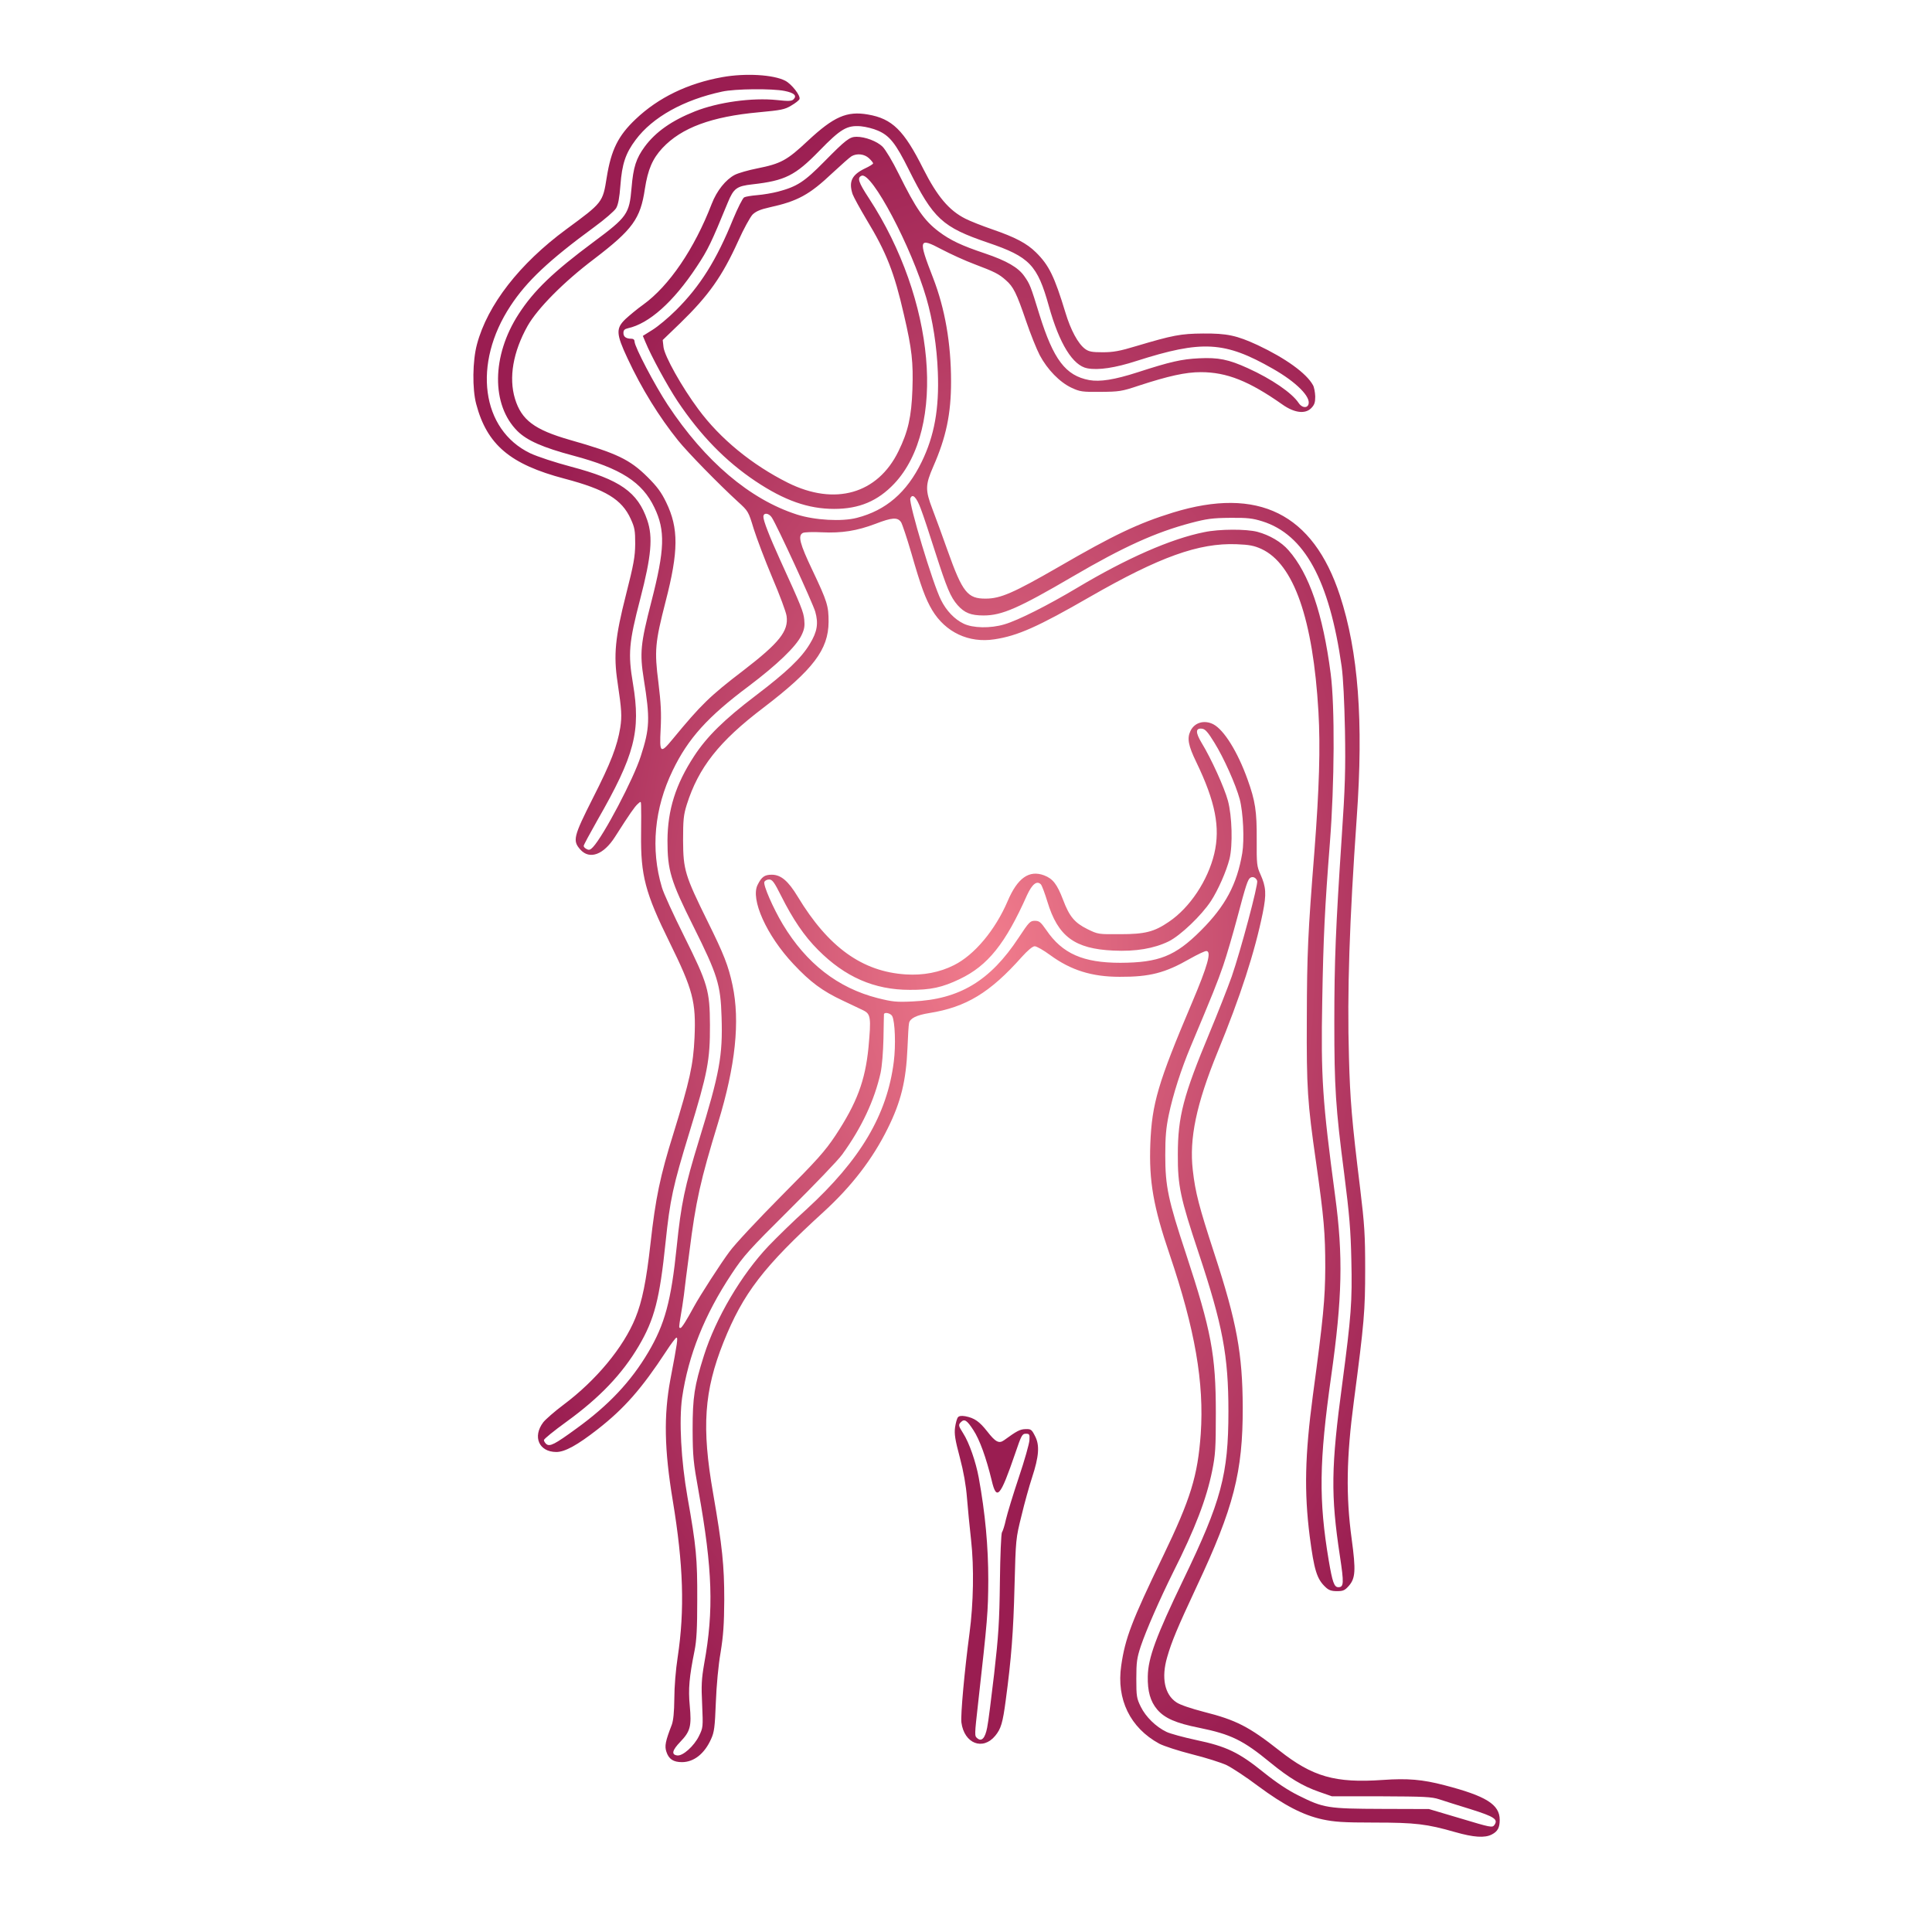
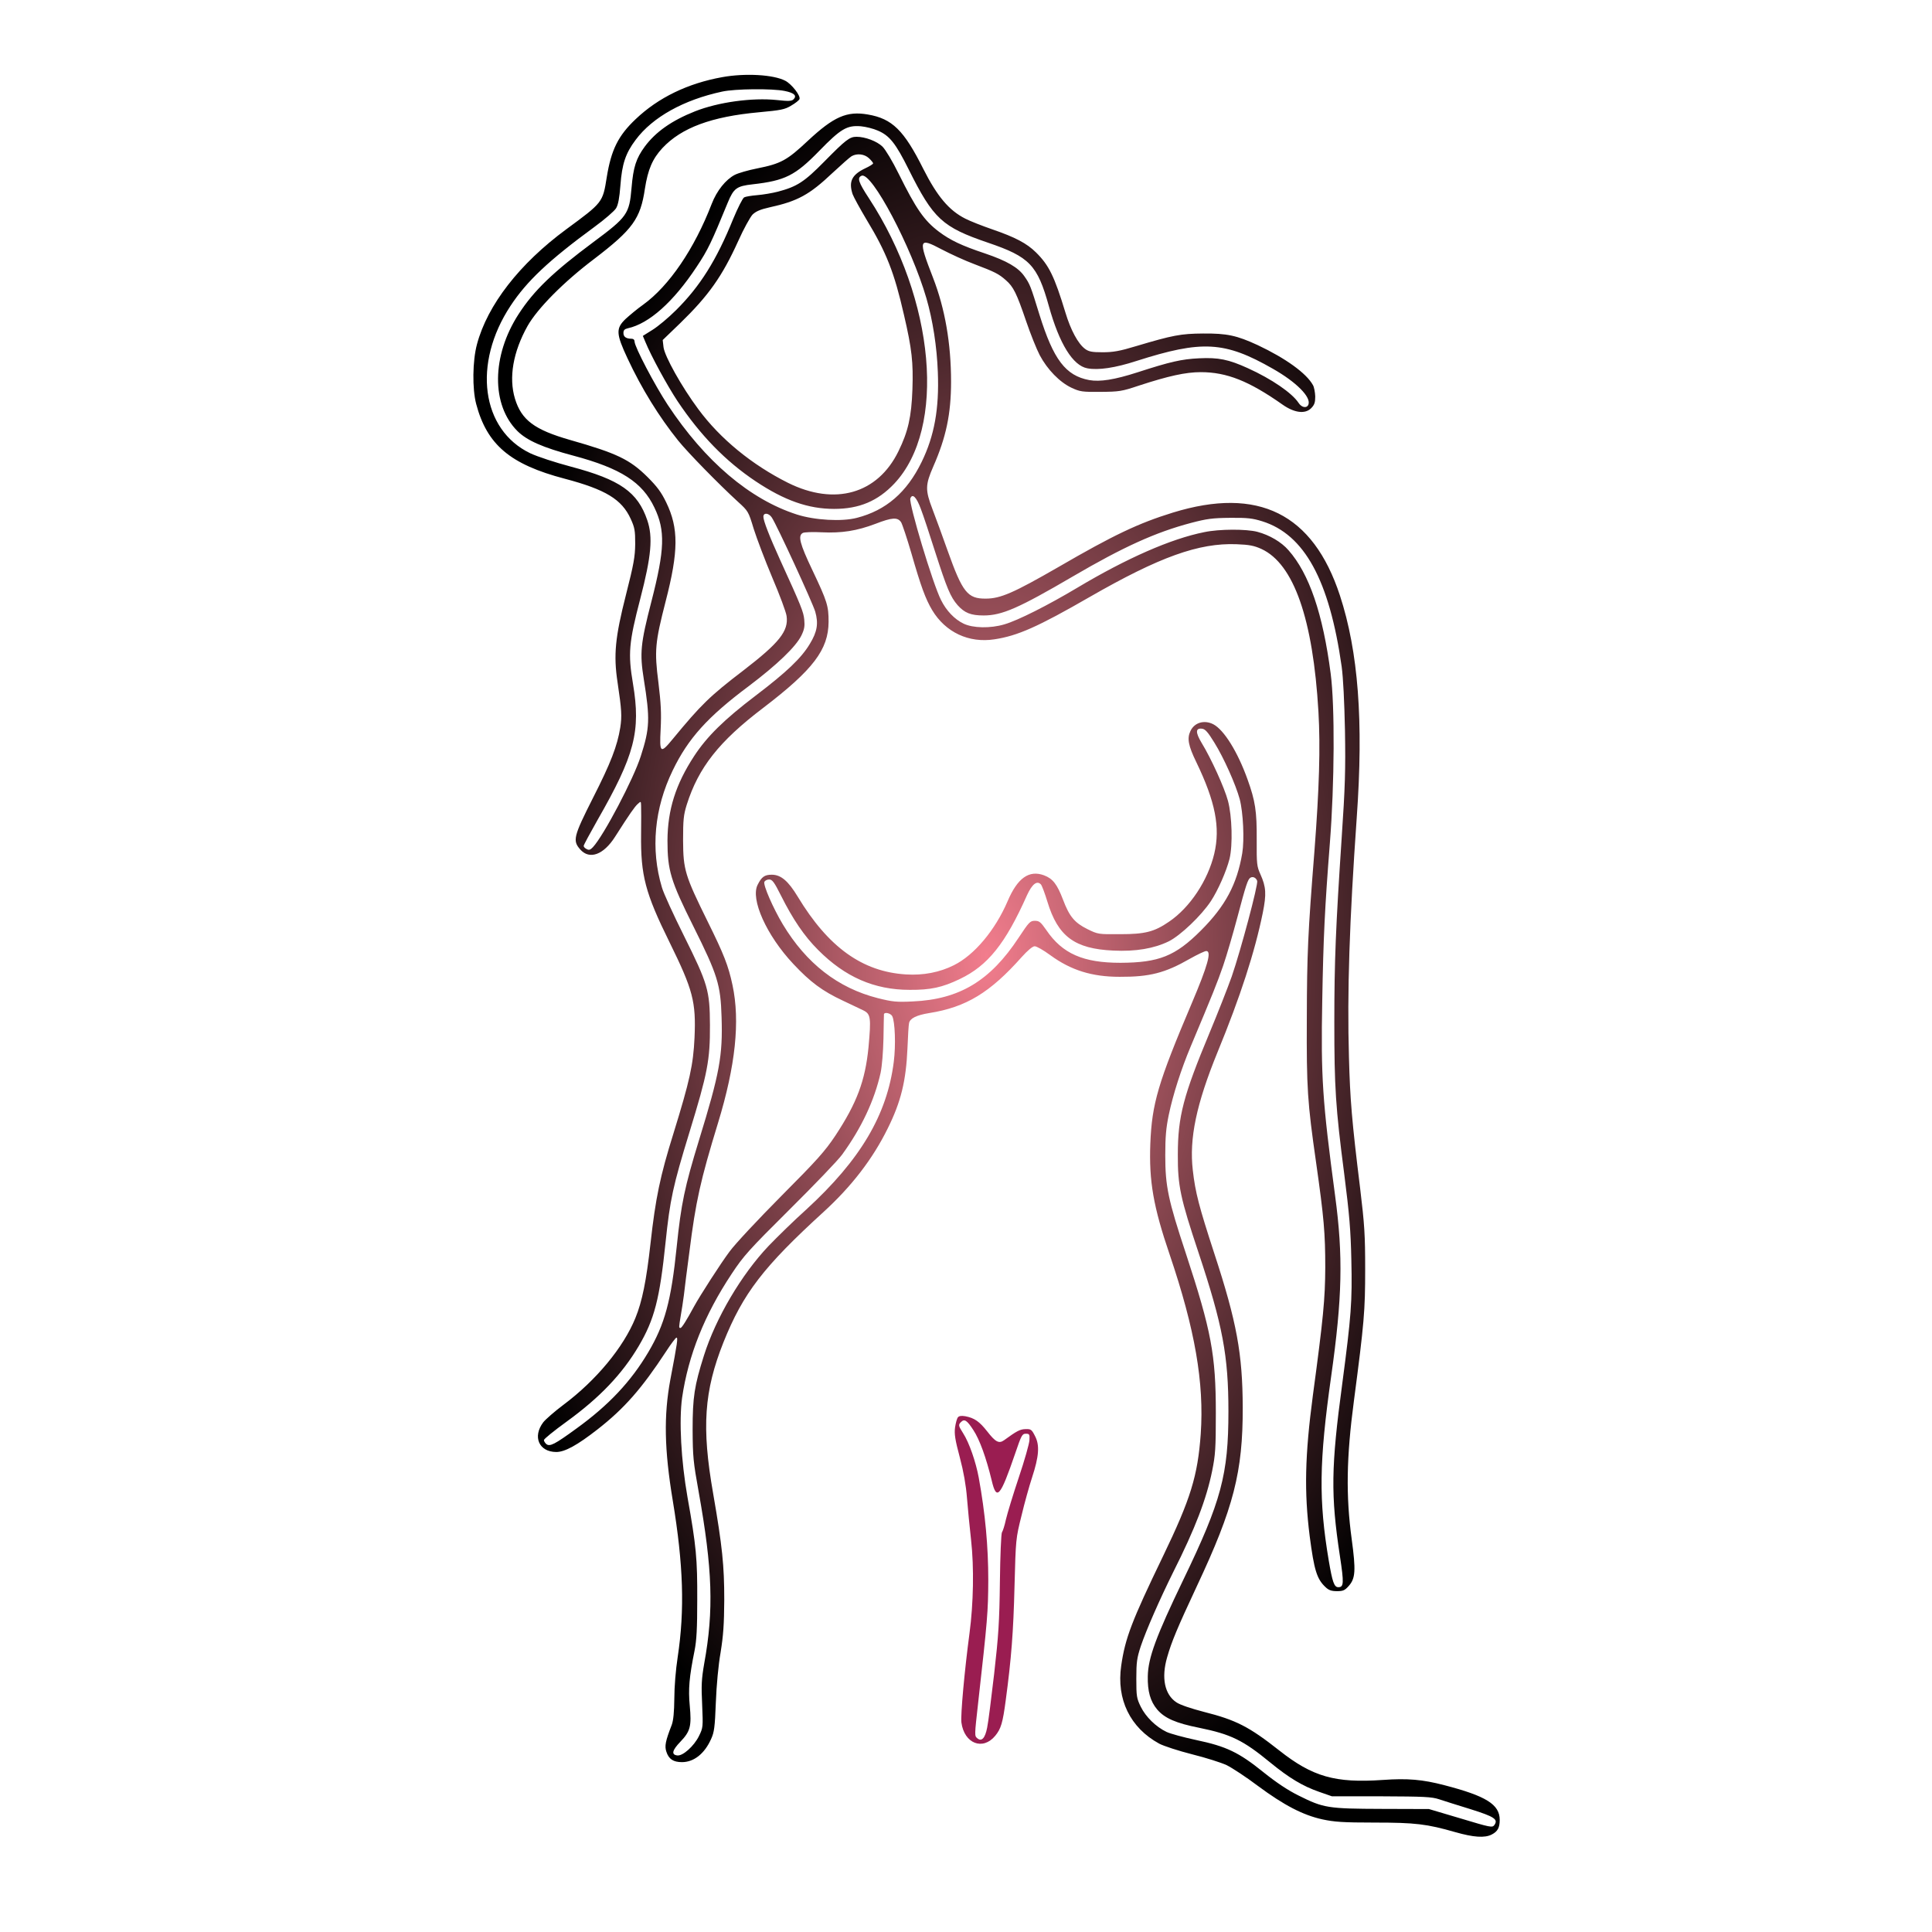
<svg xmlns="http://www.w3.org/2000/svg" width="64" height="64" viewBox="0 0 64 64" fill="none">
  <path d="M23.929 2.555C22.78 2.761 21.806 3.235 21.058 3.946C20.478 4.494 20.246 4.963 20.099 5.874C19.967 6.707 19.967 6.707 18.756 7.597C17.212 8.735 16.148 10.099 15.8 11.406C15.652 11.954 15.642 12.881 15.774 13.381C16.132 14.735 16.901 15.383 18.703 15.857C20.062 16.216 20.599 16.542 20.894 17.19C21.026 17.48 21.042 17.575 21.042 18.017C21.037 18.444 20.994 18.687 20.736 19.703C20.378 21.11 20.32 21.695 20.457 22.601C20.594 23.523 20.605 23.723 20.547 24.102C20.447 24.714 20.236 25.267 19.641 26.436C18.998 27.711 18.961 27.848 19.224 28.143C19.53 28.486 19.994 28.317 20.373 27.722C20.873 26.937 21.021 26.731 21.121 26.637C21.232 26.536 21.232 26.536 21.237 26.689C21.242 26.773 21.242 27.195 21.237 27.632C21.221 29.002 21.374 29.581 22.18 31.215C22.954 32.79 23.06 33.18 23.007 34.376C22.965 35.276 22.849 35.798 22.312 37.537C21.864 38.969 21.716 39.691 21.548 41.198C21.411 42.425 21.274 43.11 21.047 43.664C20.652 44.633 19.751 45.724 18.666 46.535C18.371 46.756 18.071 47.02 17.997 47.114C17.633 47.594 17.855 48.099 18.429 48.099C18.713 48.099 19.124 47.873 19.793 47.351C20.684 46.656 21.258 45.998 22.064 44.77C22.227 44.517 22.385 44.312 22.406 44.312C22.464 44.306 22.443 44.459 22.206 45.702C21.985 46.893 22.006 48.015 22.285 49.701C22.638 51.835 22.686 53.326 22.449 54.896C22.385 55.306 22.338 55.886 22.338 56.265C22.333 56.724 22.306 56.987 22.254 57.135C22.043 57.677 22.011 57.841 22.075 58.03C22.154 58.273 22.306 58.373 22.591 58.373C22.986 58.373 23.339 58.093 23.555 57.609C23.66 57.382 23.681 57.219 23.713 56.397C23.734 55.833 23.797 55.159 23.871 54.737C23.961 54.179 23.987 53.81 23.992 52.999C23.992 51.861 23.929 51.234 23.623 49.469C23.239 47.278 23.323 46.082 23.966 44.464C24.619 42.837 25.288 41.967 27.285 40.144C28.212 39.296 28.907 38.395 29.408 37.379C29.845 36.499 30.014 35.809 30.061 34.723C30.077 34.328 30.098 33.954 30.114 33.891C30.145 33.733 30.361 33.627 30.783 33.559C32.005 33.364 32.795 32.885 33.849 31.699C34.049 31.478 34.207 31.346 34.276 31.346C34.339 31.346 34.571 31.478 34.792 31.641C35.477 32.142 36.172 32.358 37.089 32.358C38.085 32.363 38.596 32.231 39.413 31.762C39.665 31.62 39.908 31.504 39.96 31.504C40.145 31.504 40.002 32 39.486 33.217C38.359 35.872 38.159 36.557 38.106 37.884C38.059 39.128 38.206 39.976 38.749 41.567C39.586 44.038 39.892 45.803 39.776 47.499C39.676 48.89 39.444 49.648 38.527 51.55C37.484 53.71 37.273 54.269 37.142 55.175C36.978 56.292 37.437 57.235 38.401 57.761C38.554 57.841 39.038 57.999 39.492 58.114C39.939 58.225 40.456 58.389 40.635 58.473C40.814 58.562 41.283 58.868 41.673 59.163C42.542 59.806 43.163 60.127 43.806 60.269C44.201 60.353 44.491 60.375 45.524 60.375C46.888 60.375 47.267 60.422 48.205 60.691C48.816 60.865 49.185 60.891 49.417 60.77C49.612 60.67 49.68 60.543 49.68 60.285C49.68 59.774 49.227 59.495 47.847 59.137C47.12 58.947 46.63 58.905 45.808 58.963C44.228 59.073 43.48 58.857 42.379 57.988C41.377 57.198 40.946 56.977 39.881 56.708C39.455 56.597 39.091 56.476 38.97 56.392C38.58 56.134 38.464 55.581 38.664 54.896C38.812 54.379 38.996 53.937 39.644 52.551C40.867 49.949 41.172 48.758 41.167 46.624C41.161 44.849 40.972 43.801 40.224 41.519C39.718 39.965 39.597 39.507 39.513 38.764C39.391 37.716 39.629 36.578 40.334 34.85C41.088 33.016 41.567 31.536 41.831 30.24C41.957 29.613 41.941 29.381 41.752 28.96C41.636 28.702 41.625 28.628 41.63 27.817C41.636 26.874 41.583 26.531 41.325 25.815C40.998 24.903 40.545 24.176 40.192 23.992C39.892 23.839 39.565 23.934 39.434 24.218C39.318 24.461 39.365 24.703 39.629 25.246C40.261 26.558 40.429 27.411 40.224 28.28C40.013 29.165 39.418 30.066 38.722 30.535C38.238 30.867 37.932 30.946 37.115 30.946C36.383 30.951 36.373 30.951 36.02 30.777C35.598 30.567 35.424 30.361 35.214 29.803C35.019 29.292 34.877 29.107 34.587 28.997C34.092 28.812 33.707 29.081 33.38 29.85C32.969 30.809 32.279 31.636 31.6 31.973C31.131 32.21 30.583 32.316 30.009 32.279C28.565 32.189 27.438 31.378 26.426 29.703C26.11 29.181 25.868 28.976 25.567 28.976C25.33 28.976 25.23 29.044 25.099 29.308C24.851 29.782 25.393 30.988 26.279 31.931C26.842 32.532 27.237 32.827 27.922 33.148C28.228 33.29 28.528 33.438 28.597 33.469C28.844 33.591 28.86 33.706 28.77 34.697C28.66 35.803 28.386 36.536 27.675 37.616C27.327 38.137 27.074 38.422 25.884 39.617C25.12 40.387 24.345 41.214 24.166 41.462C23.881 41.841 23.186 42.921 22.991 43.279C22.749 43.727 22.585 43.99 22.543 43.99C22.485 43.99 22.485 43.98 22.549 43.595C22.58 43.421 22.628 43.11 22.654 42.91C22.675 42.705 22.759 42.057 22.838 41.462C23.049 39.786 23.202 39.106 23.787 37.194C24.366 35.298 24.519 33.828 24.266 32.637C24.129 31.989 23.976 31.605 23.444 30.53C22.691 29.002 22.633 28.818 22.628 27.843C22.628 27.158 22.643 27 22.749 26.658C23.139 25.425 23.818 24.561 25.283 23.449C26.937 22.185 27.443 21.521 27.448 20.599C27.448 20.072 27.406 19.93 26.916 18.897C26.489 18.002 26.426 17.744 26.595 17.654C26.642 17.628 26.927 17.617 27.222 17.633C27.885 17.665 28.386 17.585 28.997 17.354C29.555 17.138 29.735 17.127 29.851 17.301C29.893 17.375 30.045 17.828 30.188 18.318C30.509 19.435 30.657 19.835 30.878 20.209C31.32 20.947 32.095 21.31 32.943 21.178C33.707 21.063 34.376 20.768 36.104 19.772C38.417 18.444 39.713 17.981 40.961 18.028C41.388 18.044 41.546 18.076 41.788 18.186C42.858 18.681 43.495 20.499 43.675 23.576C43.743 24.761 43.701 26.125 43.543 28.185C43.327 30.909 43.295 31.568 43.29 33.743C43.279 36.056 43.311 36.509 43.596 38.501C43.859 40.35 43.901 40.856 43.901 41.988C43.896 43.026 43.838 43.653 43.49 46.229C43.227 48.215 43.2 49.417 43.385 50.886C43.532 52.014 43.622 52.309 43.912 52.578C44.017 52.678 44.106 52.709 44.291 52.709C44.491 52.709 44.549 52.683 44.675 52.541C44.902 52.288 44.918 52.03 44.776 50.981C44.581 49.548 44.602 48.273 44.849 46.414C45.192 43.806 45.223 43.421 45.223 42.041C45.223 40.913 45.202 40.571 45.055 39.354C44.781 37.136 44.723 36.409 44.686 35.034C44.623 32.843 44.702 30.53 44.944 27.079C45.171 23.892 44.997 21.59 44.386 19.724C43.495 17.011 41.683 16.11 38.854 16.98C37.711 17.333 36.889 17.723 35.056 18.787C33.575 19.64 33.143 19.83 32.653 19.83C32.053 19.835 31.884 19.624 31.394 18.249C31.22 17.759 30.994 17.138 30.888 16.864C30.646 16.232 30.651 16.063 30.915 15.457C31.341 14.488 31.505 13.713 31.505 12.644C31.505 11.38 31.305 10.226 30.909 9.204C30.409 7.918 30.43 7.855 31.194 8.261C31.484 8.413 31.968 8.635 32.279 8.751C32.959 9.009 33.085 9.072 33.322 9.283C33.57 9.499 33.675 9.709 33.991 10.637C34.134 11.058 34.339 11.569 34.444 11.769C34.697 12.243 35.103 12.66 35.493 12.844C35.777 12.976 35.846 12.986 36.457 12.981C37.073 12.976 37.158 12.965 37.721 12.776C38.706 12.454 39.276 12.328 39.776 12.328C40.64 12.328 41.377 12.623 42.484 13.402C42.874 13.677 43.232 13.724 43.432 13.524C43.543 13.413 43.569 13.334 43.569 13.134C43.564 12.997 43.532 12.823 43.495 12.76C43.279 12.365 42.589 11.869 41.662 11.432C40.967 11.111 40.645 11.042 39.855 11.048C39.112 11.053 38.849 11.105 37.642 11.464C37.089 11.632 36.873 11.669 36.525 11.669C36.172 11.669 36.067 11.648 35.946 11.559C35.714 11.39 35.467 10.932 35.293 10.352C34.929 9.156 34.75 8.787 34.318 8.361C34.013 8.06 33.633 7.86 32.869 7.597C32.532 7.481 32.132 7.323 31.979 7.244C31.436 6.97 31.046 6.506 30.583 5.59C29.945 4.315 29.555 3.93 28.749 3.793C28.054 3.672 27.622 3.862 26.763 4.662C26.073 5.31 25.873 5.421 25.083 5.579C24.788 5.637 24.461 5.732 24.345 5.79C24.04 5.948 23.745 6.317 23.576 6.754C23.002 8.245 22.164 9.472 21.311 10.089C21.11 10.231 20.847 10.452 20.721 10.568C20.399 10.879 20.404 11.053 20.789 11.875C21.258 12.881 21.837 13.813 22.464 14.593C22.786 14.993 23.808 16.037 24.445 16.621C24.788 16.932 24.793 16.943 24.967 17.517C25.067 17.833 25.341 18.56 25.583 19.134C25.826 19.703 26.041 20.278 26.057 20.409C26.126 20.905 25.815 21.294 24.63 22.206C23.513 23.059 23.223 23.344 22.285 24.482C21.874 24.982 21.843 24.951 21.885 24.15C21.911 23.628 21.895 23.302 21.811 22.611C21.674 21.547 21.701 21.284 22.048 19.93C22.48 18.26 22.485 17.501 22.069 16.642C21.906 16.305 21.769 16.121 21.453 15.805C20.863 15.22 20.436 15.015 18.877 14.572C17.702 14.235 17.275 13.914 17.059 13.208C16.848 12.507 16.996 11.659 17.475 10.8C17.807 10.215 18.671 9.341 19.683 8.577C20.958 7.602 21.216 7.249 21.363 6.253C21.463 5.611 21.616 5.258 21.943 4.905C22.575 4.23 23.571 3.862 25.141 3.719C25.868 3.651 25.994 3.63 26.21 3.498C26.347 3.419 26.468 3.324 26.484 3.282C26.526 3.171 26.226 2.787 26.015 2.676C25.625 2.471 24.688 2.418 23.929 2.555ZM25.994 3.013C26.31 3.077 26.41 3.171 26.284 3.293C26.226 3.351 26.115 3.356 25.736 3.314C24.919 3.229 23.797 3.382 23.023 3.688C22.254 3.993 21.721 4.367 21.358 4.857C21.073 5.247 20.979 5.532 20.921 6.222C20.847 7.091 20.779 7.186 19.651 8.024C18.334 9.004 17.691 9.615 17.18 10.405C16.285 11.785 16.269 13.413 17.143 14.282C17.459 14.593 17.981 14.825 18.993 15.094C20.568 15.515 21.279 15.973 21.679 16.816C22.043 17.575 22.022 18.202 21.579 19.925C21.216 21.331 21.189 21.632 21.326 22.496C21.537 23.807 21.527 24.123 21.226 25.051C20.989 25.799 19.999 27.68 19.641 28.064C19.556 28.154 19.509 28.169 19.435 28.127C19.377 28.101 19.335 28.054 19.335 28.022C19.335 27.99 19.541 27.611 19.788 27.174C21.026 25.014 21.232 24.229 20.968 22.648C20.8 21.653 20.831 21.289 21.21 19.835C21.579 18.413 21.632 17.791 21.442 17.233C21.126 16.3 20.541 15.889 18.908 15.457C18.376 15.315 17.812 15.13 17.565 15.015C15.942 14.235 15.647 12.049 16.912 10.131C17.449 9.314 18.181 8.624 19.683 7.523C20.03 7.27 20.352 6.991 20.41 6.896C20.478 6.78 20.52 6.559 20.552 6.138C20.605 5.432 20.721 5.079 21.058 4.631C21.621 3.877 22.649 3.308 23.918 3.035C24.34 2.94 25.583 2.929 25.994 3.013ZM29.076 4.325C29.466 4.489 29.671 4.747 30.103 5.616C30.92 7.254 31.215 7.523 32.727 8.039C34.107 8.508 34.365 8.777 34.745 10.141C35.093 11.39 35.54 12.112 36.02 12.201C36.383 12.27 36.947 12.185 37.642 11.959C39.818 11.264 40.566 11.3 42.168 12.217C42.947 12.66 43.437 13.155 43.343 13.402C43.29 13.534 43.116 13.503 43.016 13.345C42.8 13.018 42.126 12.554 41.335 12.196C40.698 11.906 40.361 11.838 39.723 11.869C39.139 11.896 38.759 11.985 37.684 12.333C36.915 12.581 36.436 12.654 36.083 12.591C35.298 12.444 34.898 11.912 34.434 10.426C34.139 9.467 34.118 9.414 33.933 9.151C33.733 8.861 33.349 8.64 32.637 8.398C31.847 8.134 31.484 7.96 31.104 7.676C30.609 7.302 30.346 6.917 29.771 5.758C29.566 5.342 29.334 4.957 29.234 4.857C29.05 4.678 28.66 4.531 28.375 4.531C28.144 4.531 28.017 4.631 27.311 5.347C26.642 6.027 26.405 6.18 25.773 6.348C25.588 6.396 25.283 6.448 25.088 6.464C24.893 6.48 24.698 6.512 24.651 6.538C24.603 6.564 24.44 6.886 24.287 7.254C23.734 8.619 23.191 9.483 22.396 10.273C22.148 10.521 21.795 10.816 21.616 10.926L21.295 11.127L21.374 11.316C21.569 11.796 22.111 12.786 22.443 13.287C23.197 14.414 24.029 15.273 25.03 15.942C25.984 16.579 26.774 16.858 27.633 16.858C28.46 16.858 29.076 16.6 29.624 16.021C31.357 14.182 30.978 9.925 28.786 6.57C28.433 6.032 28.386 5.885 28.544 5.821C28.876 5.69 30.193 8.176 30.688 9.878C30.899 10.605 31.036 11.485 31.067 12.328C31.115 13.54 30.952 14.44 30.53 15.304C30.04 16.311 29.35 16.906 28.386 17.154C27.891 17.285 26.985 17.233 26.395 17.043C24.84 16.542 23.355 15.283 22.117 13.408C21.69 12.76 21.021 11.485 21.021 11.316C21.021 11.258 20.984 11.221 20.921 11.221C20.742 11.221 20.652 11.158 20.652 11.032C20.652 10.937 20.689 10.9 20.8 10.874C21.5 10.721 22.306 10.005 23.076 8.84C23.455 8.271 23.565 8.034 24.108 6.712C24.303 6.238 24.403 6.164 24.93 6.106C26.005 5.985 26.342 5.816 27.137 5C27.854 4.262 28.059 4.146 28.518 4.183C28.686 4.199 28.934 4.262 29.076 4.325ZM28.786 5.242C28.86 5.31 28.923 5.389 28.923 5.411C28.923 5.437 28.802 5.511 28.655 5.579C28.217 5.79 28.107 6.016 28.244 6.433C28.281 6.533 28.486 6.907 28.702 7.27C29.366 8.366 29.624 9.025 29.945 10.431C30.209 11.564 30.256 12.006 30.225 12.902C30.193 13.808 30.082 14.298 29.761 14.951C29.071 16.363 27.654 16.764 26.105 15.995C24.914 15.399 23.86 14.54 23.133 13.555C22.58 12.812 22.017 11.801 21.98 11.501L21.953 11.264L22.533 10.705C23.471 9.794 23.924 9.156 24.456 7.981C24.635 7.581 24.851 7.191 24.93 7.107C25.041 7.002 25.183 6.938 25.488 6.87C26.426 6.664 26.811 6.454 27.58 5.727C27.87 5.458 28.154 5.205 28.212 5.173C28.391 5.073 28.634 5.1 28.786 5.242ZM30.504 16.858C30.588 17.075 30.799 17.717 30.978 18.281C31.368 19.493 31.484 19.772 31.721 20.046C31.953 20.304 32.158 20.388 32.585 20.388C33.191 20.388 33.744 20.146 35.535 19.098C37.221 18.112 38.28 17.633 39.455 17.322C39.976 17.185 40.166 17.159 40.751 17.154C41.325 17.148 41.493 17.169 41.815 17.269C43.211 17.707 44.038 19.219 44.444 22.079C44.496 22.464 44.533 23.228 44.554 24.208C44.575 25.493 44.56 26.057 44.444 27.764C44.249 30.704 44.201 31.836 44.201 33.865C44.201 36.014 44.243 36.688 44.528 38.88C44.702 40.245 44.744 40.755 44.765 41.741C44.797 43.116 44.76 43.595 44.465 45.829C44.091 48.6 44.08 49.527 44.386 51.545C44.523 52.446 44.517 52.578 44.333 52.578C44.196 52.578 44.138 52.409 44.017 51.698C43.68 49.691 43.696 48.426 44.096 45.597C44.465 42.989 44.496 41.609 44.228 39.617C43.806 36.462 43.754 35.682 43.801 33.153C43.838 31.046 43.885 30.082 44.054 27.922C44.207 25.973 44.222 23.391 44.08 22.311C43.822 20.33 43.369 19.003 42.684 18.228C42.447 17.954 42.052 17.723 41.651 17.617C41.288 17.522 40.392 17.522 39.892 17.628C38.785 17.849 37.326 18.492 35.693 19.466C34.713 20.051 33.723 20.552 33.27 20.683C32.811 20.82 32.227 20.81 31.916 20.657C31.621 20.515 31.347 20.23 31.173 19.877C30.904 19.356 30.098 16.669 30.156 16.511C30.225 16.332 30.361 16.469 30.504 16.858ZM25.567 17.143C25.736 17.396 26.921 19.972 27.006 20.262C27.116 20.652 27.074 20.926 26.826 21.331C26.542 21.805 26.057 22.264 25.025 23.049C23.992 23.834 23.418 24.397 22.991 25.051C22.38 25.988 22.117 26.826 22.111 27.843C22.111 28.828 22.212 29.171 22.97 30.688C23.771 32.295 23.871 32.616 23.903 33.691C23.945 34.971 23.839 35.55 23.154 37.774C22.68 39.322 22.564 39.87 22.417 41.298C22.233 43.1 22.022 43.869 21.474 44.796C20.9 45.766 20.162 46.551 19.098 47.32C18.376 47.847 18.213 47.931 18.097 47.836C18.055 47.799 18.018 47.741 18.018 47.704C18.018 47.667 18.355 47.394 18.771 47.093C19.867 46.298 20.61 45.518 21.158 44.591C21.679 43.706 21.853 43.037 22.048 41.151C22.196 39.733 22.291 39.296 22.838 37.51C23.439 35.55 23.523 35.124 23.518 33.954C23.513 32.811 23.45 32.595 22.659 31.004C22.312 30.308 21.98 29.587 21.927 29.397C21.548 28.133 21.674 26.779 22.285 25.52C22.796 24.461 23.444 23.744 24.798 22.733C25.741 22.021 26.363 21.426 26.547 21.052C26.647 20.847 26.663 20.741 26.642 20.525C26.616 20.267 26.547 20.088 25.841 18.544C25.488 17.765 25.288 17.254 25.288 17.117C25.288 16.974 25.467 16.99 25.567 17.143ZM40.229 24.603C40.54 25.103 40.935 25.988 41.067 26.473C41.183 26.916 41.225 27.822 41.151 28.264C40.977 29.292 40.593 30.014 39.781 30.825C38.933 31.673 38.39 31.889 37.115 31.894C35.883 31.894 35.193 31.594 34.66 30.809C34.476 30.546 34.429 30.503 34.281 30.503C34.123 30.503 34.086 30.546 33.744 31.062C32.801 32.495 31.779 33.106 30.235 33.174C29.692 33.201 29.561 33.185 29.076 33.064C27.754 32.727 26.711 31.915 25.931 30.619C25.61 30.082 25.278 29.323 25.32 29.213C25.341 29.171 25.409 29.134 25.478 29.134C25.583 29.134 25.646 29.218 25.873 29.671C26.268 30.456 26.637 31.004 27.101 31.468C27.991 32.363 28.96 32.79 30.135 32.79C30.825 32.795 31.215 32.711 31.794 32.432C32.722 31.989 33.306 31.262 34.023 29.65C34.192 29.286 34.35 29.16 34.481 29.297C34.518 29.339 34.613 29.597 34.697 29.871C35.045 31.02 35.598 31.431 36.878 31.489C37.621 31.526 38.232 31.42 38.717 31.183C39.107 30.988 39.797 30.329 40.113 29.85C40.35 29.487 40.624 28.865 40.73 28.449C40.84 27.996 40.814 27.032 40.677 26.526C40.561 26.094 40.124 25.13 39.802 24.603C39.597 24.261 39.602 24.113 39.818 24.139C39.923 24.15 40.013 24.25 40.229 24.603ZM41.646 29.181C41.683 29.302 41.104 31.473 40.803 32.347C40.666 32.732 40.334 33.575 40.066 34.218C39.202 36.293 39.017 36.983 39.017 38.248C39.012 39.28 39.102 39.691 39.702 41.493C40.503 43.901 40.693 44.907 40.693 46.756C40.693 48.842 40.456 49.727 39.202 52.325C38.301 54.195 38.032 54.917 38.022 55.528C38.011 56.023 38.106 56.36 38.333 56.629C38.58 56.919 38.954 57.082 39.723 57.235C40.777 57.451 41.172 57.64 42.089 58.394C42.7 58.894 43.153 59.168 43.701 59.358L44.122 59.505H45.755C47.173 59.511 47.425 59.521 47.678 59.605C47.837 59.658 48.305 59.806 48.716 59.932C49.507 60.18 49.638 60.269 49.501 60.459C49.433 60.548 49.38 60.538 48.384 60.238L47.336 59.927L45.782 59.922C43.985 59.916 43.848 59.895 43.016 59.479C42.663 59.305 42.284 59.052 41.857 58.71C41.035 58.046 40.624 57.851 39.623 57.64C39.207 57.551 38.764 57.43 38.643 57.372C38.29 57.203 37.953 56.871 37.79 56.539C37.653 56.26 37.642 56.192 37.642 55.607C37.642 55.054 37.663 54.922 37.79 54.532C37.974 53.989 38.411 52.994 38.865 52.077C39.592 50.633 39.966 49.654 40.155 48.721C40.261 48.194 40.276 47.973 40.276 46.809C40.276 44.875 40.124 44.08 39.286 41.53C38.696 39.749 38.601 39.296 38.601 38.274C38.601 37.658 38.627 37.363 38.717 36.931C38.859 36.251 39.128 35.419 39.439 34.676C40.176 32.922 40.324 32.553 40.519 31.989C40.635 31.652 40.845 30.93 40.988 30.393C41.272 29.318 41.335 29.128 41.42 29.076C41.504 29.023 41.609 29.076 41.646 29.181ZM29.555 33.659C29.65 33.838 29.677 34.629 29.608 35.171C29.387 36.931 28.502 38.422 26.711 40.065C26.294 40.439 25.736 40.987 25.462 41.272C24.561 42.22 23.713 43.658 23.318 44.907C23.002 45.908 22.944 46.277 22.944 47.362C22.949 48.252 22.965 48.426 23.144 49.417C23.602 51.977 23.65 53.342 23.328 55.106C23.239 55.623 23.228 55.828 23.26 56.471C23.291 57.214 23.291 57.23 23.154 57.509C22.991 57.841 22.617 58.178 22.433 58.151C22.233 58.125 22.264 57.983 22.538 57.698C22.87 57.351 22.912 57.182 22.849 56.502C22.796 55.955 22.833 55.544 23.007 54.685C23.076 54.342 23.097 53.942 23.097 52.999C23.102 51.64 23.065 51.224 22.775 49.601C22.559 48.373 22.491 47.056 22.596 46.298C22.802 44.896 23.334 43.558 24.24 42.194C24.63 41.604 24.809 41.404 26.157 40.065C26.974 39.254 27.759 38.438 27.896 38.248C28.539 37.363 28.965 36.457 29.171 35.54C29.218 35.313 29.255 34.86 29.266 34.402C29.271 33.98 29.282 33.622 29.282 33.596C29.303 33.517 29.503 33.564 29.555 33.659Z" fill="url(#paint0_radial_2001_2319)" />
  <path d="M31.732 46.951C31.7 46.988 31.658 47.141 31.637 47.288C31.61 47.504 31.637 47.688 31.795 48.279C31.921 48.753 32 49.206 32.032 49.617C32.058 49.954 32.121 50.586 32.169 51.023C32.269 51.924 32.248 53.104 32.116 54.105C31.953 55.322 31.816 56.824 31.848 57.061C31.942 57.761 32.559 57.999 32.97 57.498C33.159 57.266 33.217 57.077 33.317 56.318C33.502 54.943 33.57 54.053 33.607 52.551C33.649 50.976 33.649 50.971 33.839 50.207C33.939 49.785 34.097 49.222 34.187 48.948C34.419 48.242 34.445 47.873 34.287 47.573C34.176 47.351 34.15 47.336 33.971 47.341C33.786 47.346 33.681 47.404 33.26 47.71C33.091 47.831 32.975 47.768 32.701 47.415C32.443 47.088 32.28 46.972 31.974 46.914C31.848 46.893 31.768 46.904 31.732 46.951ZM32.243 47.372C32.453 47.688 32.669 48.294 32.849 49.032C33.012 49.733 33.133 49.596 33.628 48.152C33.834 47.546 33.86 47.494 33.981 47.494C34.102 47.494 34.113 47.515 34.102 47.704C34.097 47.82 33.939 48.379 33.749 48.942C33.56 49.506 33.37 50.133 33.323 50.333C33.281 50.533 33.217 50.728 33.191 50.76C33.165 50.792 33.133 51.529 33.123 52.393C33.107 53.736 33.075 54.195 32.933 55.444C32.838 56.255 32.738 57.061 32.701 57.229C32.633 57.582 32.517 57.704 32.374 57.582C32.28 57.503 32.28 57.498 32.401 56.423C32.712 53.647 32.733 53.41 32.738 52.34C32.738 51.229 32.638 50.133 32.422 48.948C32.327 48.431 32.106 47.789 31.905 47.478C31.747 47.23 31.742 47.199 31.832 47.109C31.948 46.993 32.032 47.046 32.243 47.372Z" fill="#9A1D51" />
  <defs>
    <radialGradient id="paint0_radial_2001_2319" cx="0" cy="0" r="1" gradientUnits="userSpaceOnUse" gradientTransform="translate(32.681 31.6617) rotate(-90) scale(29.1827 16.9994)">
      <stop stop-color="#F27D8D" />
-       <stop offset="1" stop-color="#9A1D51" />
+       <stop offset="1" stop="#9A1D51" />
    </radialGradient>
  </defs>
</svg>
